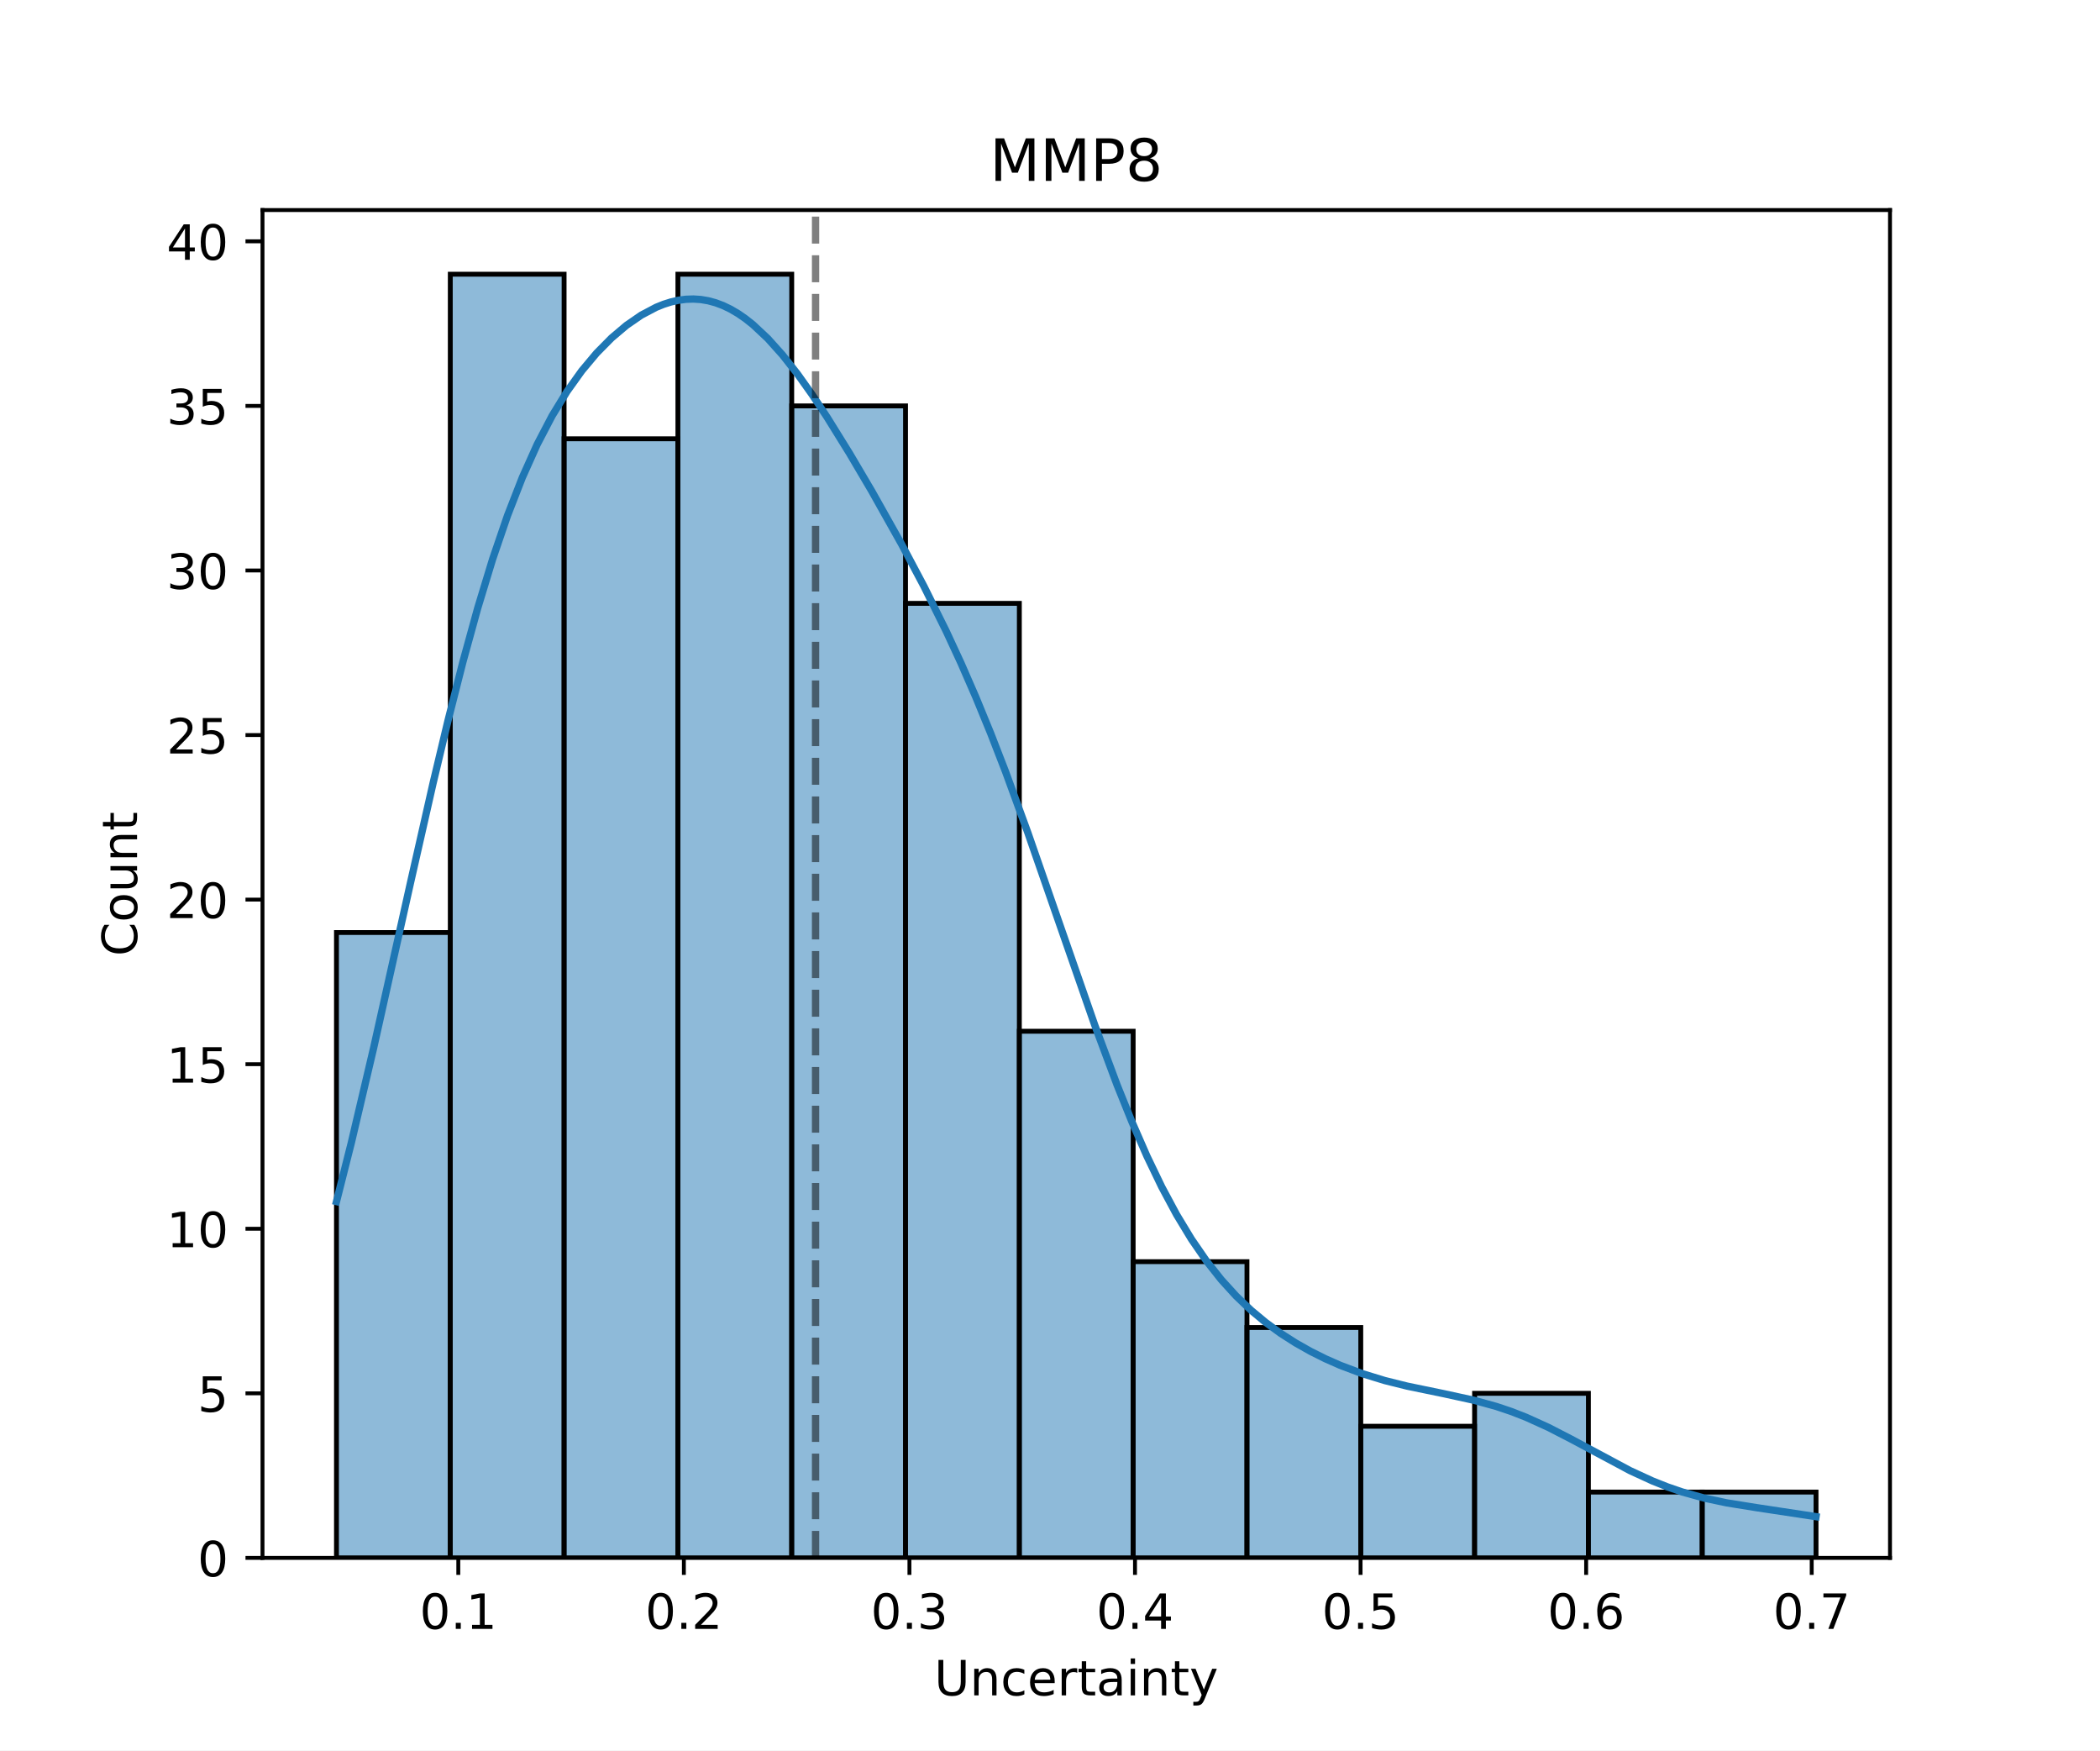
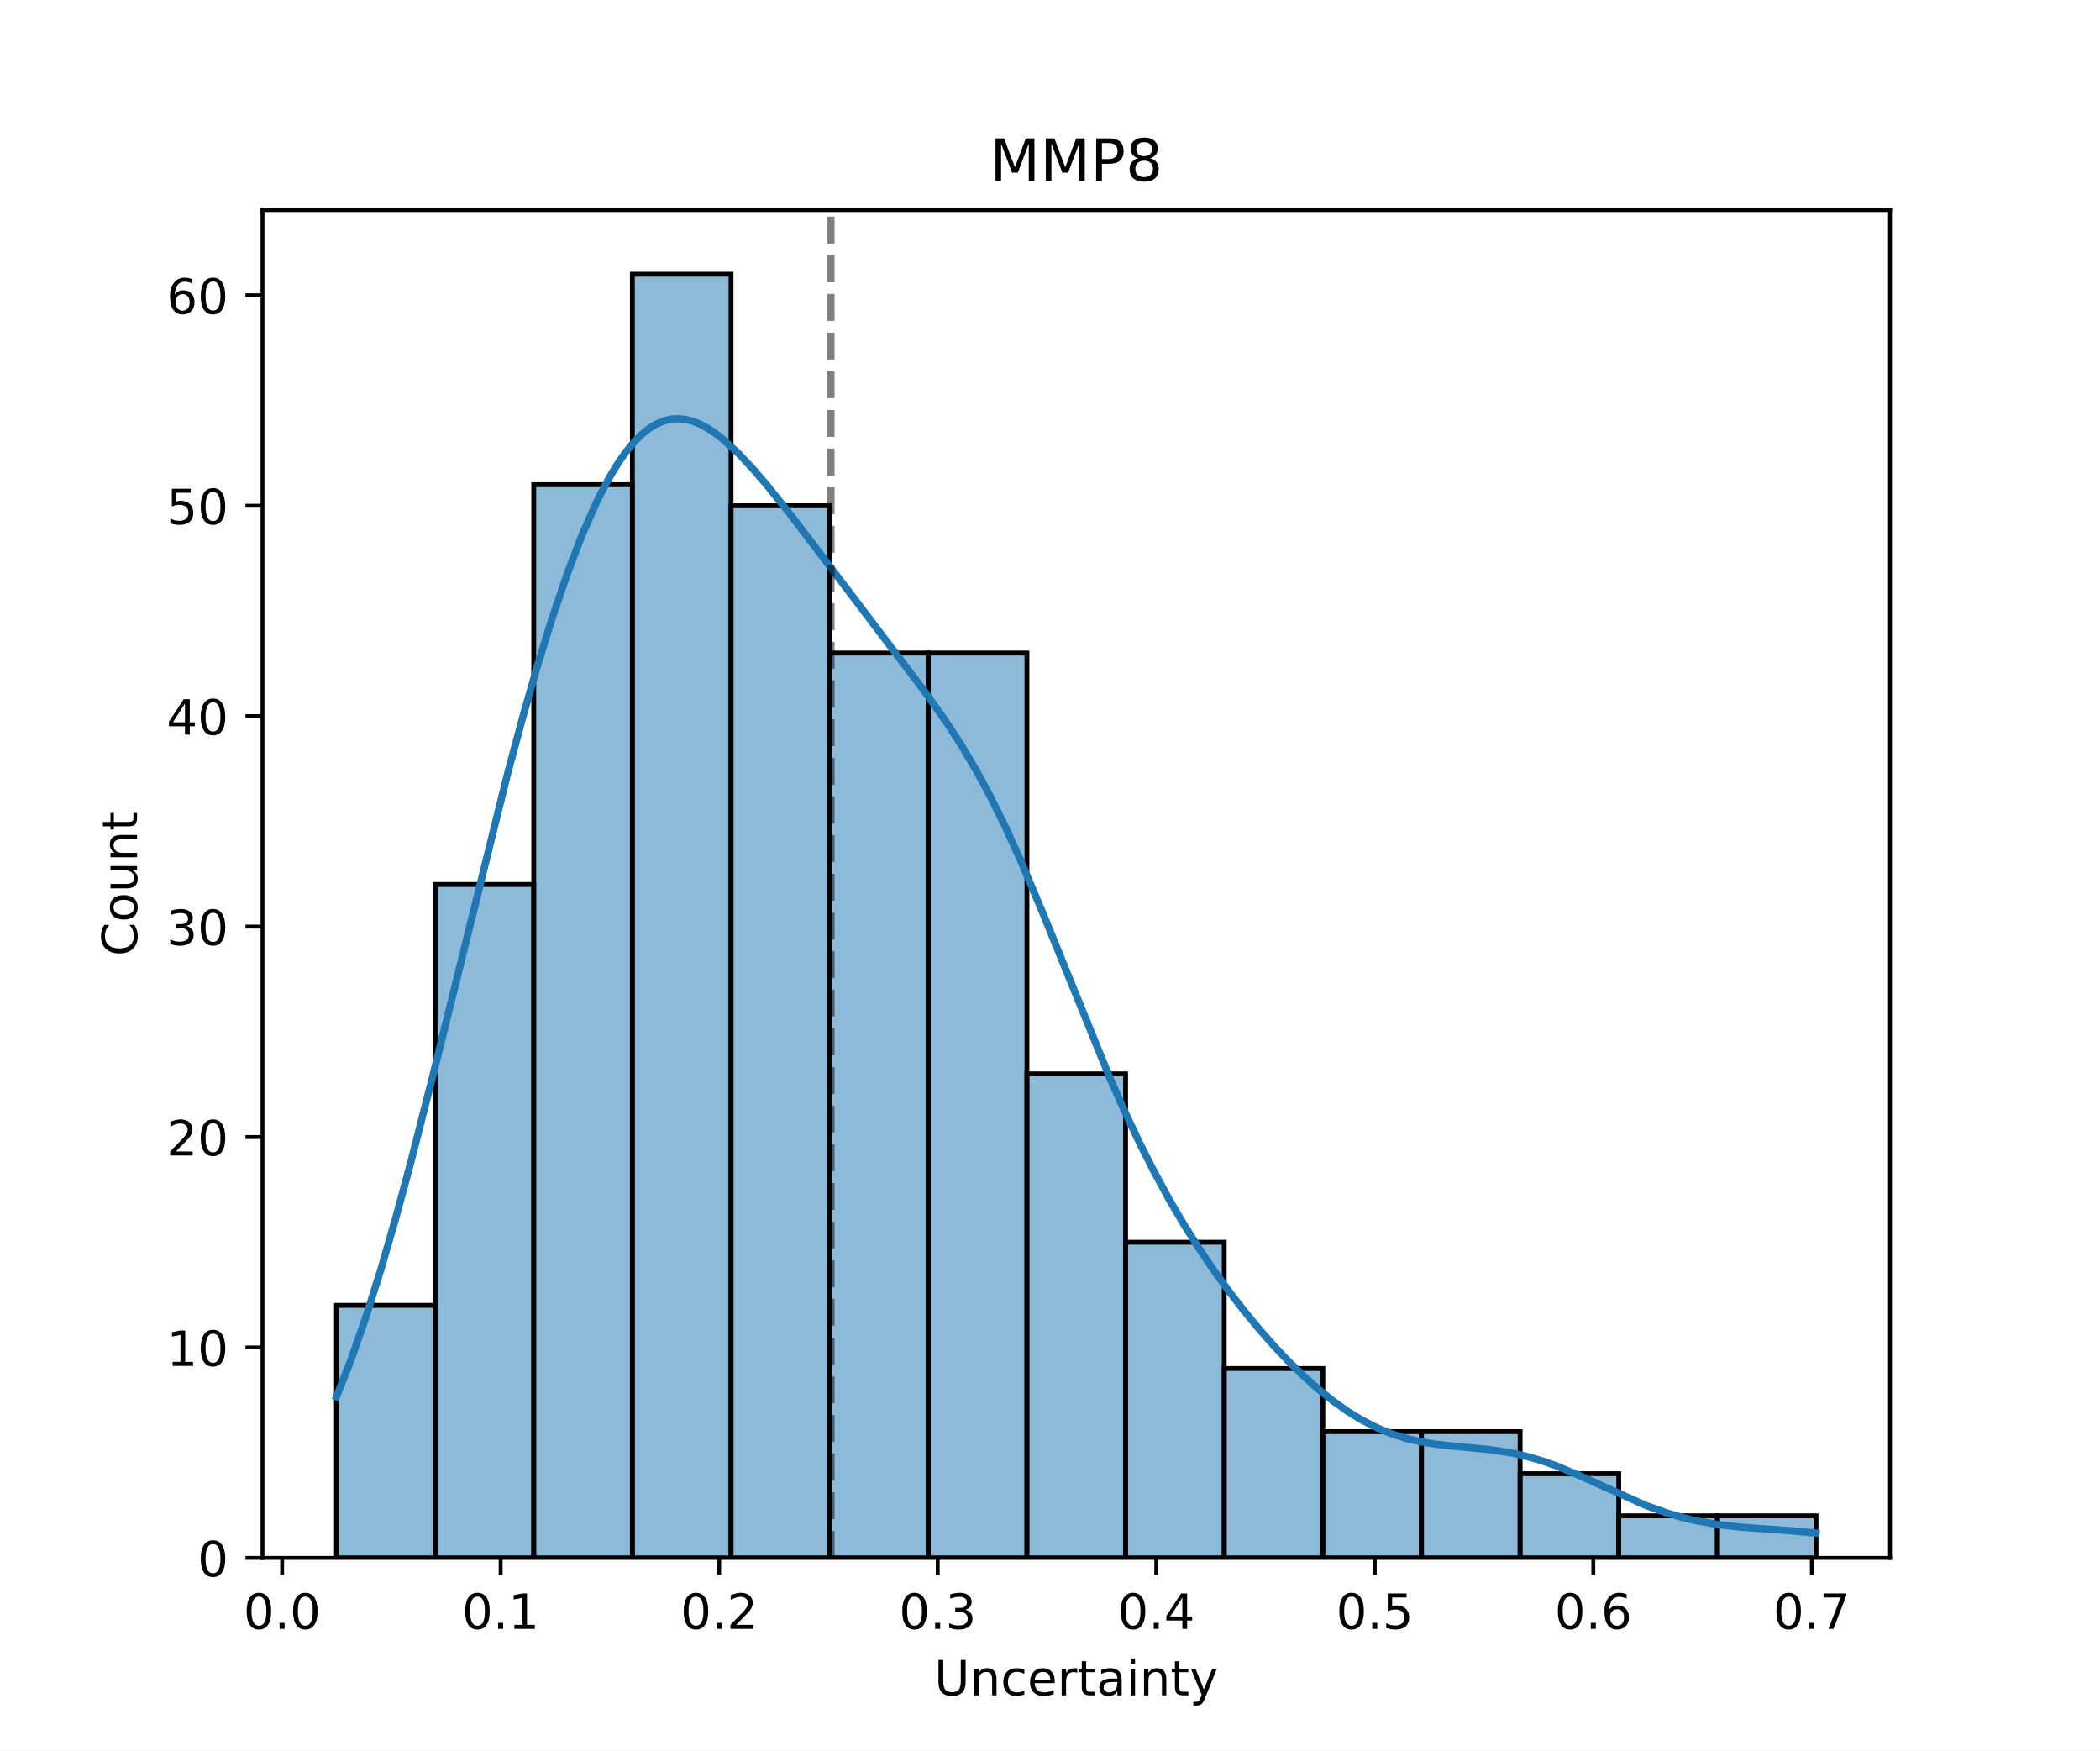
<svg xmlns="http://www.w3.org/2000/svg" xmlns:xlink="http://www.w3.org/1999/xlink" width="432pt" height="360pt" viewBox="0 0 432 360" version="1.1">
  <defs>
    <style type="text/css">*{stroke-linejoin: round; stroke-linecap: butt}</style>
  </defs>
  <g id="figure_1">
    <g id="patch_1">
      <path d="M 0 360  L 432 360  L 432 0  L 0 0  z " style="fill: #ffffff" />
    </g>
    <g id="axes_1">
      <g id="patch_2">
        <path d="M 54 320.4  L 388.8 320.4  L 388.8 43.2  L 54 43.2  z " style="fill: #ffffff" />
      </g>
      <g id="patch_3">
-         <path d="M 69.218 320.4  L 92.631 320.4  L 92.631 191.785  L 69.218 191.785  z " clip-path="url(#pd0e6245ded)" style="fill: #1f77b4; fill-opacity: 0.5; stroke: #000000; stroke-linejoin: miter" />
+         <path d="M 69.218 320.4  L 89.509 320.4  L 89.509 268.466  L 69.218 268.466  z " clip-path="url(#pae5407593a)" style="fill: #1f77b4; fill-opacity: 0.5; stroke: #000000; stroke-linejoin: miter" />
      </g>
      <g id="patch_4">
-         <path d="M 92.631 320.4  L 116.043 320.4  L 116.043 56.4  L 92.631 56.4  z " clip-path="url(#pd0e6245ded)" style="fill: #1f77b4; fill-opacity: 0.5; stroke: #000000; stroke-linejoin: miter" />
+         <path d="M 89.509 320.4  L 109.8 320.4  L 109.8 181.908  L 89.509 181.908  z " clip-path="url(#pae5407593a)" style="fill: #1f77b4; fill-opacity: 0.5; stroke: #000000; stroke-linejoin: miter" />
      </g>
      <g id="patch_5">
-         <path d="M 116.043 320.4  L 139.456 320.4  L 139.456 90.246  L 116.043 90.246  z " clip-path="url(#pd0e6245ded)" style="fill: #1f77b4; fill-opacity: 0.5; stroke: #000000; stroke-linejoin: miter" />
+         <path d="M 109.8 320.4  L 130.091 320.4  L 130.091 99.679  L 109.8 99.679  z " clip-path="url(#pae5407593a)" style="fill: #1f77b4; fill-opacity: 0.5; stroke: #000000; stroke-linejoin: miter" />
      </g>
      <g id="patch_6">
-         <path d="M 139.456 320.4  L 162.869 320.4  L 162.869 56.4  L 139.456 56.4  z " clip-path="url(#pd0e6245ded)" style="fill: #1f77b4; fill-opacity: 0.5; stroke: #000000; stroke-linejoin: miter" />
+         <path d="M 130.091 320.4  L 150.382 320.4  L 150.382 56.4  L 130.091 56.4  z " clip-path="url(#pae5407593a)" style="fill: #1f77b4; fill-opacity: 0.5; stroke: #000000; stroke-linejoin: miter" />
      </g>
      <g id="patch_7">
-         <path d="M 162.869 320.4  L 186.281 320.4  L 186.281 83.477  L 162.869 83.477  z " clip-path="url(#pd0e6245ded)" style="fill: #1f77b4; fill-opacity: 0.5; stroke: #000000; stroke-linejoin: miter" />
+         <path d="M 150.382 320.4  L 170.673 320.4  L 170.673 104.007  L 150.382 104.007  z " clip-path="url(#pae5407593a)" style="fill: #1f77b4; fill-opacity: 0.5; stroke: #000000; stroke-linejoin: miter" />
      </g>
      <g id="patch_8">
-         <path d="M 186.281 320.4  L 209.694 320.4  L 209.694 124.092  L 186.281 124.092  z " clip-path="url(#pd0e6245ded)" style="fill: #1f77b4; fill-opacity: 0.5; stroke: #000000; stroke-linejoin: miter" />
+         <path d="M 170.673 320.4  L 190.964 320.4  L 190.964 134.302  L 170.673 134.302  z " clip-path="url(#pae5407593a)" style="fill: #1f77b4; fill-opacity: 0.5; stroke: #000000; stroke-linejoin: miter" />
      </g>
      <g id="patch_9">
-         <path d="M 209.694 320.4  L 233.106 320.4  L 233.106 212.092  L 209.694 212.092  z " clip-path="url(#pd0e6245ded)" style="fill: #1f77b4; fill-opacity: 0.5; stroke: #000000; stroke-linejoin: miter" />
+         <path d="M 190.964 320.4  L 211.255 320.4  L 211.255 134.302  L 190.964 134.302  z " clip-path="url(#pae5407593a)" style="fill: #1f77b4; fill-opacity: 0.5; stroke: #000000; stroke-linejoin: miter" />
      </g>
      <g id="patch_10">
-         <path d="M 233.106 320.4  L 256.519 320.4  L 256.519 259.477  L 233.106 259.477  z " clip-path="url(#pd0e6245ded)" style="fill: #1f77b4; fill-opacity: 0.5; stroke: #000000; stroke-linejoin: miter" />
+         <path d="M 211.255 320.4  L 231.545 320.4  L 231.545 220.859  L 211.255 220.859  z " clip-path="url(#pae5407593a)" style="fill: #1f77b4; fill-opacity: 0.5; stroke: #000000; stroke-linejoin: miter" />
      </g>
      <g id="patch_11">
-         <path d="M 256.519 320.4  L 279.931 320.4  L 279.931 273.015  L 256.519 273.015  z " clip-path="url(#pd0e6245ded)" style="fill: #1f77b4; fill-opacity: 0.5; stroke: #000000; stroke-linejoin: miter" />
+         <path d="M 231.545 320.4  L 251.836 320.4  L 251.836 255.482  L 231.545 255.482  z " clip-path="url(#pae5407593a)" style="fill: #1f77b4; fill-opacity: 0.5; stroke: #000000; stroke-linejoin: miter" />
      </g>
      <g id="patch_12">
-         <path d="M 279.931 320.4  L 303.344 320.4  L 303.344 293.323  L 279.931 293.323  z " clip-path="url(#pd0e6245ded)" style="fill: #1f77b4; fill-opacity: 0.5; stroke: #000000; stroke-linejoin: miter" />
+         <path d="M 251.836 320.4  L 272.127 320.4  L 272.127 281.449  L 251.836 281.449  z " clip-path="url(#pae5407593a)" style="fill: #1f77b4; fill-opacity: 0.5; stroke: #000000; stroke-linejoin: miter" />
      </g>
      <g id="patch_13">
-         <path d="M 303.344 320.4  L 326.757 320.4  L 326.757 286.554  L 303.344 286.554  z " clip-path="url(#pd0e6245ded)" style="fill: #1f77b4; fill-opacity: 0.5; stroke: #000000; stroke-linejoin: miter" />
+         <path d="M 272.127 320.4  L 292.418 320.4  L 292.418 294.433  L 272.127 294.433  z " clip-path="url(#pae5407593a)" style="fill: #1f77b4; fill-opacity: 0.5; stroke: #000000; stroke-linejoin: miter" />
      </g>
      <g id="patch_14">
-         <path d="M 326.757 320.4  L 350.169 320.4  L 350.169 306.862  L 326.757 306.862  z " clip-path="url(#pd0e6245ded)" style="fill: #1f77b4; fill-opacity: 0.5; stroke: #000000; stroke-linejoin: miter" />
+         <path d="M 292.418 320.4  L 312.709 320.4  L 312.709 294.433  L 292.418 294.433  z " clip-path="url(#pae5407593a)" style="fill: #1f77b4; fill-opacity: 0.5; stroke: #000000; stroke-linejoin: miter" />
      </g>
      <g id="patch_15">
-         <path d="M 350.169 320.4  L 373.582 320.4  L 373.582 306.862  L 350.169 306.862  z " clip-path="url(#pd0e6245ded)" style="fill: #1f77b4; fill-opacity: 0.5; stroke: #000000; stroke-linejoin: miter" />
+         <path d="M 312.709 320.4  L 333 320.4  L 333 303.089  L 312.709 303.089  z " clip-path="url(#pae5407593a)" style="fill: #1f77b4; fill-opacity: 0.5; stroke: #000000; stroke-linejoin: miter" />
+       </g>
+       <g id="patch_16">
+         <path d="M 333 320.4  L 353.291 320.4  L 353.291 311.744  L 333 311.744  z " clip-path="url(#pae5407593a)" style="fill: #1f77b4; fill-opacity: 0.5; stroke: #000000; stroke-linejoin: miter" />
+       </g>
+       <g id="patch_17">
+         <path d="M 353.291 320.4  L 373.582 320.4  L 373.582 311.744  L 353.291 311.744  z " clip-path="url(#pae5407593a)" style="fill: #1f77b4; fill-opacity: 0.5; stroke: #000000; stroke-linejoin: miter" />
      </g>
      <g id="matplotlib.axis_1">
        <g id="xtick_1">
          <g id="line2d_1">
            <defs>
-               <path id="mf733d29049" d="M 0 0  L 0 3.5  " style="stroke: #000000; stroke-width: 0.8" />
+               <path id="macb30a2f26" d="M 0 0  L 0 3.5  " style="stroke: #000000; stroke-width: 0.8" />
            </defs>
            <g>
-               <use xlink:href="#mf733d29049" x="94.279" y="320.4" style="stroke: #000000; stroke-width: 0.8" />
+               <use xlink:href="#macb30a2f26" x="58.035" y="320.4" style="stroke: #000000; stroke-width: 0.8" />
            </g>
          </g>
          <g id="text_1">
-             <g transform="translate(86.32763 334.9984) scale(0.1 -0.1)">
+             <g transform="translate(50.0839 334.9984) scale(0.1 -0.1)">
              <defs>
                <path id="DejaVuSans-30" d="M 2034 4250  Q 1547 4250 1301 3770  Q 1056 3291 1056 2328  Q 1056 1369 1301 889  Q 1547 409 2034 409  Q 2525 409 2770 889  Q 3016 1369 3016 2328  Q 3016 3291 2770 3770  Q 2525 4250 2034 4250  z M 2034 4750  Q 2819 4750 3233 4129  Q 3647 3509 3647 2328  Q 3647 1150 3233 529  Q 2819 -91 2034 -91  Q 1250 -91 836 529  Q 422 1150 422 2328  Q 422 3509 836 4129  Q 1250 4750 2034 4750  z " transform="scale(0.015625)" />
                <path id="DejaVuSans-2e" d="M 684 794  L 1344 794  L 1344 0  L 684 0  L 684 794  z " transform="scale(0.015625)" />
-                 <path id="DejaVuSans-31" d="M 794 531  L 1825 531  L 1825 4091  L 703 3866  L 703 4441  L 1819 4666  L 2450 4666  L 2450 531  L 3481 531  L 3481 0  L 794 0  L 794 531  z " transform="scale(0.015625)" />
-               </defs>
-               <use xlink:href="#DejaVuSans-30" />
-               <use xlink:href="#DejaVuSans-2e" transform="translate(63.62305 0)" />
-               <use xlink:href="#DejaVuSans-31" transform="translate(95.41016 0)" />
+               </defs>
+               <use xlink:href="#DejaVuSans-30" />
+               <use xlink:href="#DejaVuSans-2e" transform="translate(63.62305 0)" />
+               <use xlink:href="#DejaVuSans-30" transform="translate(95.41016 0)" />
            </g>
          </g>
        </g>
        <g id="xtick_2">
          <g id="line2d_2">
            <g>
-               <use xlink:href="#mf733d29049" x="140.682" y="320.4" style="stroke: #000000; stroke-width: 0.8" />
+               <use xlink:href="#macb30a2f26" x="102.991" y="320.4" style="stroke: #000000; stroke-width: 0.8" />
            </g>
          </g>
          <g id="text_2">
-             <g transform="translate(132.7301 334.9984) scale(0.1 -0.1)">
-               <defs>
-                 <path id="DejaVuSans-32" d="M 1228 531  L 3431 531  L 3431 0  L 469 0  L 469 531  Q 828 903 1448 1529  Q 2069 2156 2228 2338  Q 2531 2678 2651 2914  Q 2772 3150 2772 3378  Q 2772 3750 2511 3984  Q 2250 4219 1831 4219  Q 1534 4219 1204 4116  Q 875 4013 500 3803  L 500 4441  Q 881 4594 1212 4672  Q 1544 4750 1819 4750  Q 2544 4750 2975 4387  Q 3406 4025 3406 3419  Q 3406 3131 3298 2873  Q 3191 2616 2906 2266  Q 2828 2175 2409 1742  Q 1991 1309 1228 531  z " transform="scale(0.015625)" />
-               </defs>
-               <use xlink:href="#DejaVuSans-30" />
-               <use xlink:href="#DejaVuSans-2e" transform="translate(63.62305 0)" />
-               <use xlink:href="#DejaVuSans-32" transform="translate(95.41016 0)" />
+             <g transform="translate(95.03911 334.9984) scale(0.1 -0.1)">
+               <defs>
+                 <path id="DejaVuSans-31" d="M 794 531  L 1825 531  L 1825 4091  L 703 3866  L 703 4441  L 1819 4666  L 2450 4666  L 2450 531  L 3481 531  L 3481 0  L 794 0  L 794 531  z " transform="scale(0.015625)" />
+               </defs>
+               <use xlink:href="#DejaVuSans-30" />
+               <use xlink:href="#DejaVuSans-2e" transform="translate(63.62305 0)" />
+               <use xlink:href="#DejaVuSans-31" transform="translate(95.41016 0)" />
            </g>
          </g>
        </g>
        <g id="xtick_3">
          <g id="line2d_3">
            <g>
-               <use xlink:href="#mf733d29049" x="187.084" y="320.4" style="stroke: #000000; stroke-width: 0.8" />
+               <use xlink:href="#macb30a2f26" x="147.946" y="320.4" style="stroke: #000000; stroke-width: 0.8" />
            </g>
          </g>
          <g id="text_3">
-             <g transform="translate(179.1327 334.9984) scale(0.1 -0.1)">
-               <defs>
-                 <path id="DejaVuSans-33" d="M 2597 2516  Q 3050 2419 3304 2112  Q 3559 1806 3559 1356  Q 3559 666 3084 287  Q 2609 -91 1734 -91  Q 1441 -91 1130 -33  Q 819 25 488 141  L 488 750  Q 750 597 1062 519  Q 1375 441 1716 441  Q 2309 441 2620 675  Q 2931 909 2931 1356  Q 2931 1769 2642 2001  Q 2353 2234 1838 2234  L 1294 2234  L 1294 2753  L 1863 2753  Q 2328 2753 2575 2939  Q 2822 3125 2822 3475  Q 2822 3834 2567 4026  Q 2313 4219 1838 4219  Q 1578 4219 1281 4162  Q 984 4106 628 3988  L 628 4550  Q 988 4650 1302 4700  Q 1616 4750 1894 4750  Q 2613 4750 3031 4423  Q 3450 4097 3450 3541  Q 3450 3153 3228 2886  Q 3006 2619 2597 2516  z " transform="scale(0.015625)" />
-               </defs>
-               <use xlink:href="#DejaVuSans-30" />
-               <use xlink:href="#DejaVuSans-2e" transform="translate(63.62305 0)" />
-               <use xlink:href="#DejaVuSans-33" transform="translate(95.41016 0)" />
+             <g transform="translate(139.9943 334.9984) scale(0.1 -0.1)">
+               <defs>
+                 <path id="DejaVuSans-32" d="M 1228 531  L 3431 531  L 3431 0  L 469 0  L 469 531  Q 828 903 1448 1529  Q 2069 2156 2228 2338  Q 2531 2678 2651 2914  Q 2772 3150 2772 3378  Q 2772 3750 2511 3984  Q 2250 4219 1831 4219  Q 1534 4219 1204 4116  Q 875 4013 500 3803  L 500 4441  Q 881 4594 1212 4672  Q 1544 4750 1819 4750  Q 2544 4750 2975 4387  Q 3406 4025 3406 3419  Q 3406 3131 3298 2873  Q 3191 2616 2906 2266  Q 2828 2175 2409 1742  Q 1991 1309 1228 531  z " transform="scale(0.015625)" />
+               </defs>
+               <use xlink:href="#DejaVuSans-30" />
+               <use xlink:href="#DejaVuSans-2e" transform="translate(63.62305 0)" />
+               <use xlink:href="#DejaVuSans-32" transform="translate(95.41016 0)" />
            </g>
          </g>
        </g>
        <g id="xtick_4">
          <g id="line2d_4">
            <g>
-               <use xlink:href="#mf733d29049" x="233.487" y="320.4" style="stroke: #000000; stroke-width: 0.8" />
+               <use xlink:href="#macb30a2f26" x="192.901" y="320.4" style="stroke: #000000; stroke-width: 0.8" />
            </g>
          </g>
          <g id="text_4">
-             <g transform="translate(225.5352 334.9984) scale(0.1 -0.1)">
-               <defs>
-                 <path id="DejaVuSans-34" d="M 2419 4116  L 825 1625  L 2419 1625  L 2419 4116  z M 2253 4666  L 3047 4666  L 3047 1625  L 3713 1625  L 3713 1100  L 3047 1100  L 3047 0  L 2419 0  L 2419 1100  L 313 1100  L 313 1709  L 2253 4666  z " transform="scale(0.015625)" />
-               </defs>
-               <use xlink:href="#DejaVuSans-30" />
-               <use xlink:href="#DejaVuSans-2e" transform="translate(63.62305 0)" />
-               <use xlink:href="#DejaVuSans-34" transform="translate(95.41016 0)" />
+             <g transform="translate(184.9495 334.9984) scale(0.1 -0.1)">
+               <defs>
+                 <path id="DejaVuSans-33" d="M 2597 2516  Q 3050 2419 3304 2112  Q 3559 1806 3559 1356  Q 3559 666 3084 287  Q 2609 -91 1734 -91  Q 1441 -91 1130 -33  Q 819 25 488 141  L 488 750  Q 750 597 1062 519  Q 1375 441 1716 441  Q 2309 441 2620 675  Q 2931 909 2931 1356  Q 2931 1769 2642 2001  Q 2353 2234 1838 2234  L 1294 2234  L 1294 2753  L 1863 2753  Q 2328 2753 2575 2939  Q 2822 3125 2822 3475  Q 2822 3834 2567 4026  Q 2313 4219 1838 4219  Q 1578 4219 1281 4162  Q 984 4106 628 3988  L 628 4550  Q 988 4650 1302 4700  Q 1616 4750 1894 4750  Q 2613 4750 3031 4423  Q 3450 4097 3450 3541  Q 3450 3153 3228 2886  Q 3006 2619 2597 2516  z " transform="scale(0.015625)" />
+               </defs>
+               <use xlink:href="#DejaVuSans-30" />
+               <use xlink:href="#DejaVuSans-2e" transform="translate(63.62305 0)" />
+               <use xlink:href="#DejaVuSans-33" transform="translate(95.41016 0)" />
            </g>
          </g>
        </g>
        <g id="xtick_5">
          <g id="line2d_5">
            <g>
-               <use xlink:href="#mf733d29049" x="279.889" y="320.4" style="stroke: #000000; stroke-width: 0.8" />
+               <use xlink:href="#macb30a2f26" x="237.856" y="320.4" style="stroke: #000000; stroke-width: 0.8" />
            </g>
          </g>
          <g id="text_5">
-             <g transform="translate(271.9377 334.9984) scale(0.1 -0.1)">
-               <defs>
-                 <path id="DejaVuSans-35" d="M 691 4666  L 3169 4666  L 3169 4134  L 1269 4134  L 1269 2991  Q 1406 3038 1543 3061  Q 1681 3084 1819 3084  Q 2600 3084 3056 2656  Q 3513 2228 3513 1497  Q 3513 744 3044 326  Q 2575 -91 1722 -91  Q 1428 -91 1123 -41  Q 819 9 494 109  L 494 744  Q 775 591 1075 516  Q 1375 441 1709 441  Q 2250 441 2565 725  Q 2881 1009 2881 1497  Q 2881 1984 2565 2268  Q 2250 2553 1709 2553  Q 1456 2553 1204 2497  Q 953 2441 691 2322  L 691 4666  z " transform="scale(0.015625)" />
-               </defs>
-               <use xlink:href="#DejaVuSans-30" />
-               <use xlink:href="#DejaVuSans-2e" transform="translate(63.62305 0)" />
-               <use xlink:href="#DejaVuSans-35" transform="translate(95.41016 0)" />
+             <g transform="translate(229.9047 334.9984) scale(0.1 -0.1)">
+               <defs>
+                 <path id="DejaVuSans-34" d="M 2419 4116  L 825 1625  L 2419 1625  L 2419 4116  z M 2253 4666  L 3047 4666  L 3047 1625  L 3713 1625  L 3713 1100  L 3047 1100  L 3047 0  L 2419 0  L 2419 1100  L 313 1100  L 313 1709  L 2253 4666  z " transform="scale(0.015625)" />
+               </defs>
+               <use xlink:href="#DejaVuSans-30" />
+               <use xlink:href="#DejaVuSans-2e" transform="translate(63.62305 0)" />
+               <use xlink:href="#DejaVuSans-34" transform="translate(95.41016 0)" />
            </g>
          </g>
        </g>
        <g id="xtick_6">
          <g id="line2d_6">
            <g>
-               <use xlink:href="#mf733d29049" x="326.292" y="320.4" style="stroke: #000000; stroke-width: 0.8" />
+               <use xlink:href="#macb30a2f26" x="282.812" y="320.4" style="stroke: #000000; stroke-width: 0.8" />
            </g>
          </g>
          <g id="text_6">
-             <g transform="translate(318.3402 334.9984) scale(0.1 -0.1)">
-               <defs>
-                 <path id="DejaVuSans-36" d="M 2113 2584  Q 1688 2584 1439 2293  Q 1191 2003 1191 1497  Q 1191 994 1439 701  Q 1688 409 2113 409  Q 2538 409 2786 701  Q 3034 994 3034 1497  Q 3034 2003 2786 2293  Q 2538 2584 2113 2584  z M 3366 4563  L 3366 3988  Q 3128 4100 2886 4159  Q 2644 4219 2406 4219  Q 1781 4219 1451 3797  Q 1122 3375 1075 2522  Q 1259 2794 1537 2939  Q 1816 3084 2150 3084  Q 2853 3084 3261 2657  Q 3669 2231 3669 1497  Q 3669 778 3244 343  Q 2819 -91 2113 -91  Q 1303 -91 875 529  Q 447 1150 447 2328  Q 447 3434 972 4092  Q 1497 4750 2381 4750  Q 2619 4750 2861 4703  Q 3103 4656 3366 4563  z " transform="scale(0.015625)" />
-               </defs>
-               <use xlink:href="#DejaVuSans-30" />
-               <use xlink:href="#DejaVuSans-2e" transform="translate(63.62305 0)" />
-               <use xlink:href="#DejaVuSans-36" transform="translate(95.41016 0)" />
+             <g transform="translate(274.86 334.9984) scale(0.1 -0.1)">
+               <defs>
+                 <path id="DejaVuSans-35" d="M 691 4666  L 3169 4666  L 3169 4134  L 1269 4134  L 1269 2991  Q 1406 3038 1543 3061  Q 1681 3084 1819 3084  Q 2600 3084 3056 2656  Q 3513 2228 3513 1497  Q 3513 744 3044 326  Q 2575 -91 1722 -91  Q 1428 -91 1123 -41  Q 819 9 494 109  L 494 744  Q 775 591 1075 516  Q 1375 441 1709 441  Q 2250 441 2565 725  Q 2881 1009 2881 1497  Q 2881 1984 2565 2268  Q 2250 2553 1709 2553  Q 1456 2553 1204 2497  Q 953 2441 691 2322  L 691 4666  z " transform="scale(0.015625)" />
+               </defs>
+               <use xlink:href="#DejaVuSans-30" />
+               <use xlink:href="#DejaVuSans-2e" transform="translate(63.62305 0)" />
+               <use xlink:href="#DejaVuSans-35" transform="translate(95.41016 0)" />
            </g>
          </g>
        </g>
        <g id="xtick_7">
          <g id="line2d_7">
            <g>
-               <use xlink:href="#mf733d29049" x="372.694" y="320.4" style="stroke: #000000; stroke-width: 0.8" />
+               <use xlink:href="#macb30a2f26" x="327.767" y="320.4" style="stroke: #000000; stroke-width: 0.8" />
            </g>
          </g>
          <g id="text_7">
-             <g transform="translate(364.7427 334.9984) scale(0.1 -0.1)">
+             <g transform="translate(319.8152 334.9984) scale(0.1 -0.1)">
+               <defs>
+                 <path id="DejaVuSans-36" d="M 2113 2584  Q 1688 2584 1439 2293  Q 1191 2003 1191 1497  Q 1191 994 1439 701  Q 1688 409 2113 409  Q 2538 409 2786 701  Q 3034 994 3034 1497  Q 3034 2003 2786 2293  Q 2538 2584 2113 2584  z M 3366 4563  L 3366 3988  Q 3128 4100 2886 4159  Q 2644 4219 2406 4219  Q 1781 4219 1451 3797  Q 1122 3375 1075 2522  Q 1259 2794 1537 2939  Q 1816 3084 2150 3084  Q 2853 3084 3261 2657  Q 3669 2231 3669 1497  Q 3669 778 3244 343  Q 2819 -91 2113 -91  Q 1303 -91 875 529  Q 447 1150 447 2328  Q 447 3434 972 4092  Q 1497 4750 2381 4750  Q 2619 4750 2861 4703  Q 3103 4656 3366 4563  z " transform="scale(0.015625)" />
+               </defs>
+               <use xlink:href="#DejaVuSans-30" />
+               <use xlink:href="#DejaVuSans-2e" transform="translate(63.62305 0)" />
+               <use xlink:href="#DejaVuSans-36" transform="translate(95.41016 0)" />
+             </g>
+           </g>
+         </g>
+         <g id="xtick_8">
+           <g id="line2d_8">
+             <g>
+               <use xlink:href="#macb30a2f26" x="372.722" y="320.4" style="stroke: #000000; stroke-width: 0.8" />
+             </g>
+           </g>
+           <g id="text_8">
+             <g transform="translate(364.7704 334.9984) scale(0.1 -0.1)">
              <defs>
                <path id="DejaVuSans-37" d="M 525 4666  L 3525 4666  L 3525 4397  L 1831 0  L 1172 0  L 2766 4134  L 525 4134  L 525 4666  z " transform="scale(0.015625)" />
              </defs>
              <use xlink:href="#DejaVuSans-30" />
              <use xlink:href="#DejaVuSans-2e" transform="translate(63.62305 0)" />
              <use xlink:href="#DejaVuSans-37" transform="translate(95.41016 0)" />
            </g>
          </g>
        </g>
-         <g id="text_8">
+         <g id="text_9">
          <g transform="translate(192.1891 348.6766) scale(0.1 -0.1)">
            <defs>
              <path id="DejaVuSans-55" d="M 556 4666  L 1191 4666  L 1191 1831  Q 1191 1081 1462 751  Q 1734 422 2344 422  Q 2950 422 3222 751  Q 3494 1081 3494 1831  L 3494 4666  L 4128 4666  L 4128 1753  Q 4128 841 3676 375  Q 3225 -91 2344 -91  Q 1459 -91 1007 375  Q 556 841 556 1753  L 556 4666  z " transform="scale(0.015625)" />
              <path id="DejaVuSans-6e" d="M 3513 2113  L 3513 0  L 2938 0  L 2938 2094  Q 2938 2591 2744 2837  Q 2550 3084 2163 3084  Q 1697 3084 1428 2787  Q 1159 2491 1159 1978  L 1159 0  L 581 0  L 581 3500  L 1159 3500  L 1159 2956  Q 1366 3272 1645 3428  Q 1925 3584 2291 3584  Q 2894 3584 3203 3211  Q 3513 2838 3513 2113  z " transform="scale(0.015625)" />
              <path id="DejaVuSans-63" d="M 3122 3366  L 3122 2828  Q 2878 2963 2633 3030  Q 2388 3097 2138 3097  Q 1578 3097 1268 2742  Q 959 2388 959 1747  Q 959 1106 1268 751  Q 1578 397 2138 397  Q 2388 397 2633 464  Q 2878 531 3122 666  L 3122 134  Q 2881 22 2623 -34  Q 2366 -91 2075 -91  Q 1284 -91 818 406  Q 353 903 353 1747  Q 353 2603 823 3093  Q 1294 3584 2113 3584  Q 2378 3584 2631 3529  Q 2884 3475 3122 3366  z " transform="scale(0.015625)" />
              <path id="DejaVuSans-65" d="M 3597 1894  L 3597 1613  L 953 1613  Q 991 1019 1311 708  Q 1631 397 2203 397  Q 2534 397 2845 478  Q 3156 559 3463 722  L 3463 178  Q 3153 47 2828 -22  Q 2503 -91 2169 -91  Q 1331 -91 842 396  Q 353 884 353 1716  Q 353 2575 817 3079  Q 1281 3584 2069 3584  Q 2775 3584 3186 3129  Q 3597 2675 3597 1894  z M 3022 2063  Q 3016 2534 2758 2815  Q 2500 3097 2075 3097  Q 1594 3097 1305 2825  Q 1016 2553 972 2059  L 3022 2063  z " transform="scale(0.015625)" />
              <path id="DejaVuSans-72" d="M 2631 2963  Q 2534 3019 2420 3045  Q 2306 3072 2169 3072  Q 1681 3072 1420 2755  Q 1159 2438 1159 1844  L 1159 0  L 581 0  L 581 3500  L 1159 3500  L 1159 2956  Q 1341 3275 1631 3429  Q 1922 3584 2338 3584  Q 2397 3584 2469 3576  Q 2541 3569 2628 3553  L 2631 2963  z " transform="scale(0.015625)" />
              <path id="DejaVuSans-74" d="M 1172 4494  L 1172 3500  L 2356 3500  L 2356 3053  L 1172 3053  L 1172 1153  Q 1172 725 1289 603  Q 1406 481 1766 481  L 2356 481  L 2356 0  L 1766 0  Q 1100 0 847 248  Q 594 497 594 1153  L 594 3053  L 172 3053  L 172 3500  L 594 3500  L 594 4494  L 1172 4494  z " transform="scale(0.015625)" />
              <path id="DejaVuSans-61" d="M 2194 1759  Q 1497 1759 1228 1600  Q 959 1441 959 1056  Q 959 750 1161 570  Q 1363 391 1709 391  Q 2188 391 2477 730  Q 2766 1069 2766 1631  L 2766 1759  L 2194 1759  z M 3341 1997  L 3341 0  L 2766 0  L 2766 531  Q 2569 213 2275 61  Q 1981 -91 1556 -91  Q 1019 -91 701 211  Q 384 513 384 1019  Q 384 1609 779 1909  Q 1175 2209 1959 2209  L 2766 2209  L 2766 2266  Q 2766 2663 2505 2880  Q 2244 3097 1772 3097  Q 1472 3097 1187 3025  Q 903 2953 641 2809  L 641 3341  Q 956 3463 1253 3523  Q 1550 3584 1831 3584  Q 2591 3584 2966 3190  Q 3341 2797 3341 1997  z " transform="scale(0.015625)" />
              <path id="DejaVuSans-69" d="M 603 3500  L 1178 3500  L 1178 0  L 603 0  L 603 3500  z M 603 4863  L 1178 4863  L 1178 4134  L 603 4134  L 603 4863  z " transform="scale(0.015625)" />
              <path id="DejaVuSans-79" d="M 2059 -325  Q 1816 -950 1584 -1140  Q 1353 -1331 966 -1331  L 506 -1331  L 506 -850  L 844 -850  Q 1081 -850 1212 -737  Q 1344 -625 1503 -206  L 1606 56  L 191 3500  L 800 3500  L 1894 763  L 2988 3500  L 3597 3500  L 2059 -325  z " transform="scale(0.015625)" />
            </defs>
            <use xlink:href="#DejaVuSans-55" />
            <use xlink:href="#DejaVuSans-6e" transform="translate(73.19336 0)" />
            <use xlink:href="#DejaVuSans-63" transform="translate(136.5723 0)" />
            <use xlink:href="#DejaVuSans-65" transform="translate(191.5527 0)" />
            <use xlink:href="#DejaVuSans-72" transform="translate(253.0762 0)" />
            <use xlink:href="#DejaVuSans-74" transform="translate(294.1895 0)" />
            <use xlink:href="#DejaVuSans-61" transform="translate(333.3984 0)" />
            <use xlink:href="#DejaVuSans-69" transform="translate(394.6777 0)" />
            <use xlink:href="#DejaVuSans-6e" transform="translate(422.4609 0)" />
            <use xlink:href="#DejaVuSans-74" transform="translate(485.8398 0)" />
            <use xlink:href="#DejaVuSans-79" transform="translate(525.0488 0)" />
          </g>
        </g>
      </g>
      <g id="matplotlib.axis_2">
        <g id="ytick_1">
-           <g id="line2d_8">
+           <g id="line2d_9">
            <defs>
-               <path id="m79cc34bb9a" d="M 0 0  L -3.5 0  " style="stroke: #000000; stroke-width: 0.8" />
+               <path id="ma0cd4c6235" d="M 0 0  L -3.5 0  " style="stroke: #000000; stroke-width: 0.8" />
            </defs>
            <g>
-               <use xlink:href="#m79cc34bb9a" x="54" y="320.4" style="stroke: #000000; stroke-width: 0.8" />
-             </g>
-           </g>
-           <g id="text_9">
+               <use xlink:href="#ma0cd4c6235" x="54" y="320.4" style="stroke: #000000; stroke-width: 0.8" />
+             </g>
+           </g>
+           <g id="text_10">
            <g transform="translate(40.6375 324.1992) scale(0.1 -0.1)">
              <use xlink:href="#DejaVuSans-30" />
            </g>
          </g>
        </g>
        <g id="ytick_2">
-           <g id="line2d_9">
-             <g>
-               <use xlink:href="#m79cc34bb9a" x="54" y="286.554" style="stroke: #000000; stroke-width: 0.8" />
-             </g>
-           </g>
-           <g id="text_10">
-             <g transform="translate(40.6375 290.3531) scale(0.1 -0.1)">
+           <g id="line2d_10">
+             <g>
+               <use xlink:href="#ma0cd4c6235" x="54" y="277.121" style="stroke: #000000; stroke-width: 0.8" />
+             </g>
+           </g>
+           <g id="text_11">
+             <g transform="translate(34.275 280.9205) scale(0.1 -0.1)">
+               <use xlink:href="#DejaVuSans-31" />
+               <use xlink:href="#DejaVuSans-30" transform="translate(63.62305 0)" />
+             </g>
+           </g>
+         </g>
+         <g id="ytick_3">
+           <g id="line2d_11">
+             <g>
+               <use xlink:href="#ma0cd4c6235" x="54" y="233.843" style="stroke: #000000; stroke-width: 0.8" />
+             </g>
+           </g>
+           <g id="text_12">
+             <g transform="translate(34.275 237.6418) scale(0.1 -0.1)">
+               <use xlink:href="#DejaVuSans-32" />
+               <use xlink:href="#DejaVuSans-30" transform="translate(63.62305 0)" />
+             </g>
+           </g>
+         </g>
+         <g id="ytick_4">
+           <g id="line2d_12">
+             <g>
+               <use xlink:href="#ma0cd4c6235" x="54" y="190.564" style="stroke: #000000; stroke-width: 0.8" />
+             </g>
+           </g>
+           <g id="text_13">
+             <g transform="translate(34.275 194.3632) scale(0.1 -0.1)">
+               <use xlink:href="#DejaVuSans-33" />
+               <use xlink:href="#DejaVuSans-30" transform="translate(63.62305 0)" />
+             </g>
+           </g>
+         </g>
+         <g id="ytick_5">
+           <g id="line2d_13">
+             <g>
+               <use xlink:href="#ma0cd4c6235" x="54" y="147.285" style="stroke: #000000; stroke-width: 0.8" />
+             </g>
+           </g>
+           <g id="text_14">
+             <g transform="translate(34.275 151.0845) scale(0.1 -0.1)">
+               <use xlink:href="#DejaVuSans-34" />
+               <use xlink:href="#DejaVuSans-30" transform="translate(63.62305 0)" />
+             </g>
+           </g>
+         </g>
+         <g id="ytick_6">
+           <g id="line2d_14">
+             <g>
+               <use xlink:href="#ma0cd4c6235" x="54" y="104.007" style="stroke: #000000; stroke-width: 0.8" />
+             </g>
+           </g>
+           <g id="text_15">
+             <g transform="translate(34.275 107.8058) scale(0.1 -0.1)">
              <use xlink:href="#DejaVuSans-35" />
-             </g>
-           </g>
-         </g>
-         <g id="ytick_3">
-           <g id="line2d_10">
-             <g>
-               <use xlink:href="#m79cc34bb9a" x="54" y="252.708" style="stroke: #000000; stroke-width: 0.8" />
-             </g>
-           </g>
-           <g id="text_11">
-             <g transform="translate(34.275 256.5069) scale(0.1 -0.1)">
-               <use xlink:href="#DejaVuSans-31" />
-               <use xlink:href="#DejaVuSans-30" transform="translate(63.62305 0)" />
-             </g>
-           </g>
-         </g>
-         <g id="ytick_4">
-           <g id="line2d_11">
-             <g>
-               <use xlink:href="#m79cc34bb9a" x="54" y="218.862" style="stroke: #000000; stroke-width: 0.8" />
-             </g>
-           </g>
-           <g id="text_12">
-             <g transform="translate(34.275 222.6608) scale(0.1 -0.1)">
-               <use xlink:href="#DejaVuSans-31" />
-               <use xlink:href="#DejaVuSans-35" transform="translate(63.62305 0)" />
-             </g>
-           </g>
-         </g>
-         <g id="ytick_5">
-           <g id="line2d_12">
-             <g>
-               <use xlink:href="#m79cc34bb9a" x="54" y="185.015" style="stroke: #000000; stroke-width: 0.8" />
-             </g>
-           </g>
-           <g id="text_13">
-             <g transform="translate(34.275 188.8146) scale(0.1 -0.1)">
-               <use xlink:href="#DejaVuSans-32" />
-               <use xlink:href="#DejaVuSans-30" transform="translate(63.62305 0)" />
-             </g>
-           </g>
-         </g>
-         <g id="ytick_6">
-           <g id="line2d_13">
-             <g>
-               <use xlink:href="#m79cc34bb9a" x="54" y="151.169" style="stroke: #000000; stroke-width: 0.8" />
-             </g>
-           </g>
-           <g id="text_14">
-             <g transform="translate(34.275 154.9684) scale(0.1 -0.1)">
-               <use xlink:href="#DejaVuSans-32" />
-               <use xlink:href="#DejaVuSans-35" transform="translate(63.62305 0)" />
+               <use xlink:href="#DejaVuSans-30" transform="translate(63.62305 0)" />
            </g>
          </g>
        </g>
        <g id="ytick_7">
-           <g id="line2d_14">
-             <g>
-               <use xlink:href="#m79cc34bb9a" x="54" y="117.323" style="stroke: #000000; stroke-width: 0.8" />
-             </g>
-           </g>
-           <g id="text_15">
-             <g transform="translate(34.275 121.1223) scale(0.1 -0.1)">
-               <use xlink:href="#DejaVuSans-33" />
-               <use xlink:href="#DejaVuSans-30" transform="translate(63.62305 0)" />
-             </g>
-           </g>
-         </g>
-         <g id="ytick_8">
          <g id="line2d_15">
            <g>
-               <use xlink:href="#m79cc34bb9a" x="54" y="83.477" style="stroke: #000000; stroke-width: 0.8" />
+               <use xlink:href="#ma0cd4c6235" x="54" y="60.728" style="stroke: #000000; stroke-width: 0.8" />
            </g>
          </g>
          <g id="text_16">
-             <g transform="translate(34.275 87.27614) scale(0.1 -0.1)">
-               <use xlink:href="#DejaVuSans-33" />
-               <use xlink:href="#DejaVuSans-35" transform="translate(63.62305 0)" />
-             </g>
-           </g>
-         </g>
-         <g id="ytick_9">
-           <g id="line2d_16">
-             <g>
-               <use xlink:href="#m79cc34bb9a" x="54" y="49.631" style="stroke: #000000; stroke-width: 0.8" />
-             </g>
-           </g>
-           <g id="text_17">
-             <g transform="translate(34.275 53.42999) scale(0.1 -0.1)">
-               <use xlink:href="#DejaVuSans-34" />
-               <use xlink:href="#DejaVuSans-30" transform="translate(63.62305 0)" />
-             </g>
-           </g>
-         </g>
-         <g id="text_18">
+             <g transform="translate(34.275 64.52709) scale(0.1 -0.1)">
+               <use xlink:href="#DejaVuSans-36" />
+               <use xlink:href="#DejaVuSans-30" transform="translate(63.62305 0)" />
+             </g>
+           </g>
+         </g>
+         <g id="text_17">
          <g transform="translate(28.19531 196.6484) rotate(-90) scale(0.1 -0.1)">
            <defs>
              <path id="DejaVuSans-43" d="M 4122 4306  L 4122 3641  Q 3803 3938 3442 4084  Q 3081 4231 2675 4231  Q 1875 4231 1450 3742  Q 1025 3253 1025 2328  Q 1025 1406 1450 917  Q 1875 428 2675 428  Q 3081 428 3442 575  Q 3803 722 4122 1019  L 4122 359  Q 3791 134 3420 21  Q 3050 -91 2638 -91  Q 1578 -91 968 557  Q 359 1206 359 2328  Q 359 3453 968 4101  Q 1578 4750 2638 4750  Q 3056 4750 3426 4639  Q 3797 4528 4122 4306  z " transform="scale(0.015625)" />
              <path id="DejaVuSans-6f" d="M 1959 3097  Q 1497 3097 1228 2736  Q 959 2375 959 1747  Q 959 1119 1226 758  Q 1494 397 1959 397  Q 2419 397 2687 759  Q 2956 1122 2956 1747  Q 2956 2369 2687 2733  Q 2419 3097 1959 3097  z M 1959 3584  Q 2709 3584 3137 3096  Q 3566 2609 3566 1747  Q 3566 888 3137 398  Q 2709 -91 1959 -91  Q 1206 -91 779 398  Q 353 888 353 1747  Q 353 2609 779 3096  Q 1206 3584 1959 3584  z " transform="scale(0.015625)" />
              <path id="DejaVuSans-75" d="M 544 1381  L 544 3500  L 1119 3500  L 1119 1403  Q 1119 906 1312 657  Q 1506 409 1894 409  Q 2359 409 2629 706  Q 2900 1003 2900 1516  L 2900 3500  L 3475 3500  L 3475 0  L 2900 0  L 2900 538  Q 2691 219 2414 64  Q 2138 -91 1772 -91  Q 1169 -91 856 284  Q 544 659 544 1381  z M 1991 3584  L 1991 3584  z " transform="scale(0.015625)" />
            </defs>
            <use xlink:href="#DejaVuSans-43" />
            <use xlink:href="#DejaVuSans-6f" transform="translate(69.82422 0)" />
            <use xlink:href="#DejaVuSans-75" transform="translate(131.0059 0)" />
            <use xlink:href="#DejaVuSans-6e" transform="translate(194.3848 0)" />
            <use xlink:href="#DejaVuSans-74" transform="translate(257.7637 0)" />
          </g>
        </g>
      </g>
+       <g id="line2d_16">
+         <path d="M 69.218 287.258  L 72.277 279.458  L 75.336 270.66  L 78.395 260.921  L 81.454 250.333  L 84.513 239.02  L 89.101 221.018  L 104.396 159.193  L 107.455 147.8  L 110.514 137.085  L 113.573 127.17  L 116.632 118.161  L 119.691 110.148  L 122.749 103.21  L 124.279 100.166  L 125.808 97.414  L 127.338 94.959  L 128.867 92.805  L 130.397 90.956  L 131.926 89.411  L 133.456 88.169  L 134.985 87.225  L 136.515 86.573  L 138.044 86.205  L 139.574 86.108  L 141.103 86.27  L 142.633 86.674  L 144.162 87.304  L 145.691 88.141  L 147.221 89.165  L 148.75 90.356  L 151.809 93.163  L 154.868 96.414  L 157.927 99.983  L 162.516 105.717  L 170.163 115.769  L 183.928 133.922  L 190.046 141.993  L 194.634 148.457  L 197.693 153.164  L 200.752 158.311  L 203.811 163.971  L 206.87 170.173  L 209.929 176.892  L 214.517 187.761  L 228.283 221.624  L 231.342 228.523  L 234.4 235.007  L 237.459 241.056  L 240.518 246.675  L 243.577 251.891  L 246.636 256.74  L 249.695 261.262  L 252.754 265.491  L 255.813 269.456  L 258.872 273.174  L 261.931 276.653  L 264.99 279.894  L 268.049 282.889  L 271.108 285.626  L 274.167 288.089  L 277.225 290.26  L 280.284 292.127  L 283.343 293.68  L 286.402 294.923  L 289.461 295.874  L 292.52 296.567  L 295.579 297.05  L 300.167 297.531  L 306.285 298.108  L 310.874 298.803  L 313.933 299.484  L 316.992 300.364  L 320.051 301.437  L 324.639 303.343  L 338.404 309.545  L 342.993 311.192  L 346.051 312.082  L 349.11 312.8  L 353.699 313.584  L 358.287 314.093  L 367.464 314.754  L 373.582 315.29  L 373.582 315.29  " clip-path="url(#pae5407593a)" style="fill: none; stroke: #1f77b4; stroke-width: 1.5; stroke-linecap: square" />
+       </g>
      <g id="line2d_17">
-         <path d="M 69.218 247.117  L 72.277 234.999  L 76.866 215.495  L 84.513 181.245  L 89.101 161.024  L 92.16 148.201  L 95.219 136.155  L 98.278 125.05  L 101.337 114.996  L 104.396 106.046  L 107.455 98.194  L 110.514 91.385  L 113.573 85.531  L 116.632 80.522  L 119.691 76.246  L 122.749 72.6  L 125.808 69.507  L 128.867 66.918  L 131.926 64.811  L 134.985 63.195  L 136.515 62.579  L 138.044 62.096  L 139.574 61.752  L 141.103 61.551  L 142.633 61.498  L 144.162 61.598  L 145.691 61.855  L 147.221 62.27  L 148.75 62.845  L 150.28 63.582  L 151.809 64.478  L 153.339 65.533  L 154.868 66.743  L 157.927 69.606  L 160.986 73.016  L 164.045 76.908  L 167.104 81.205  L 170.163 85.829  L 174.751 93.224  L 179.34 101.012  L 185.458 111.9  L 190.046 120.541  L 194.634 129.785  L 197.693 136.388  L 200.752 143.403  L 203.811 150.856  L 206.87 158.744  L 211.458 171.298  L 217.576 188.912  L 225.224 210.873  L 229.812 223.173  L 232.871 230.758  L 235.93 237.754  L 238.989 244.111  L 242.048 249.812  L 245.107 254.865  L 248.166 259.302  L 251.225 263.173  L 254.284 266.536  L 257.342 269.458  L 260.401 272.003  L 263.46 274.228  L 266.519 276.185  L 269.578 277.913  L 272.637 279.442  L 275.696 280.794  L 280.284 282.522  L 284.873 283.928  L 289.461 285.07  L 297.109 286.65  L 303.226 287.987  L 307.815 289.255  L 310.874 290.284  L 313.933 291.477  L 318.521 293.559  L 323.109 295.92  L 335.345 302.464  L 339.934 304.574  L 342.993 305.79  L 346.051 306.84  L 350.64 308.116  L 355.228 309.085  L 361.346 310.067  L 373.582 311.921  L 373.582 311.921  " clip-path="url(#pd0e6245ded)" style="fill: none; stroke: #1f77b4; stroke-width: 1.5; stroke-linecap: square" />
-       </g>
-       <g id="line2d_18">
-         <path d="M 167.774 320.4  L 167.774 43.2  " clip-path="url(#pd0e6245ded)" style="fill: none; stroke-dasharray: 5.55,2.4; stroke-dashoffset: 0; stroke: #000000; stroke-opacity: 0.5; stroke-width: 1.5" />
-       </g>
-       <g id="patch_16">
+         <path d="M 170.927 320.4  L 170.927 43.2  " clip-path="url(#pae5407593a)" style="fill: none; stroke-dasharray: 5.55,2.4; stroke-dashoffset: 0; stroke: #000000; stroke-opacity: 0.5; stroke-width: 1.5" />
+       </g>
+       <g id="patch_18">
        <path d="M 54 320.4  L 54 43.2  " style="fill: none; stroke: #000000; stroke-width: 0.8; stroke-linejoin: miter; stroke-linecap: square" />
      </g>
-       <g id="patch_17">
+       <g id="patch_19">
        <path d="M 388.8 320.4  L 388.8 43.2  " style="fill: none; stroke: #000000; stroke-width: 0.8; stroke-linejoin: miter; stroke-linecap: square" />
      </g>
-       <g id="patch_18">
+       <g id="patch_20">
        <path d="M 54 320.4  L 388.8 320.4  " style="fill: none; stroke: #000000; stroke-width: 0.8; stroke-linejoin: miter; stroke-linecap: square" />
      </g>
-       <g id="patch_19">
+       <g id="patch_21">
        <path d="M 54 43.2  L 388.8 43.2  " style="fill: none; stroke: #000000; stroke-width: 0.8; stroke-linejoin: miter; stroke-linecap: square" />
      </g>
-       <g id="text_19">
+       <g id="text_18">
        <g transform="translate(203.6109 37.2) scale(0.12 -0.12)">
          <defs>
            <path id="DejaVuSans-4d" d="M 628 4666  L 1569 4666  L 2759 1491  L 3956 4666  L 4897 4666  L 4897 0  L 4281 0  L 4281 4097  L 3078 897  L 2444 897  L 1241 4097  L 1241 0  L 628 0  L 628 4666  z " transform="scale(0.015625)" />
            <path id="DejaVuSans-50" d="M 1259 4147  L 1259 2394  L 2053 2394  Q 2494 2394 2734 2622  Q 2975 2850 2975 3272  Q 2975 3691 2734 3919  Q 2494 4147 2053 4147  L 1259 4147  z M 628 4666  L 2053 4666  Q 2838 4666 3239 4311  Q 3641 3956 3641 3272  Q 3641 2581 3239 2228  Q 2838 1875 2053 1875  L 1259 1875  L 1259 0  L 628 0  L 628 4666  z " transform="scale(0.015625)" />
            <path id="DejaVuSans-38" d="M 2034 2216  Q 1584 2216 1326 1975  Q 1069 1734 1069 1313  Q 1069 891 1326 650  Q 1584 409 2034 409  Q 2484 409 2743 651  Q 3003 894 3003 1313  Q 3003 1734 2745 1975  Q 2488 2216 2034 2216  z M 1403 2484  Q 997 2584 770 2862  Q 544 3141 544 3541  Q 544 4100 942 4425  Q 1341 4750 2034 4750  Q 2731 4750 3128 4425  Q 3525 4100 3525 3541  Q 3525 3141 3298 2862  Q 3072 2584 2669 2484  Q 3125 2378 3379 2068  Q 3634 1759 3634 1313  Q 3634 634 3220 271  Q 2806 -91 2034 -91  Q 1263 -91 848 271  Q 434 634 434 1313  Q 434 1759 690 2068  Q 947 2378 1403 2484  z M 1172 3481  Q 1172 3119 1398 2916  Q 1625 2713 2034 2713  Q 2441 2713 2670 2916  Q 2900 3119 2900 3481  Q 2900 3844 2670 4047  Q 2441 4250 2034 4250  Q 1625 4250 1398 4047  Q 1172 3844 1172 3481  z " transform="scale(0.015625)" />
          </defs>
          <use xlink:href="#DejaVuSans-4d" />
          <use xlink:href="#DejaVuSans-4d" transform="translate(86.2793 0)" />
          <use xlink:href="#DejaVuSans-50" transform="translate(172.5586 0)" />
          <use xlink:href="#DejaVuSans-38" transform="translate(232.8613 0)" />
        </g>
      </g>
    </g>
  </g>
  <defs>
-     <clipPath id="pd0e6245ded">
+     <clipPath id="pae5407593a">
      <rect x="54" y="43.2" width="334.8" height="277.2" />
    </clipPath>
  </defs>
</svg>
